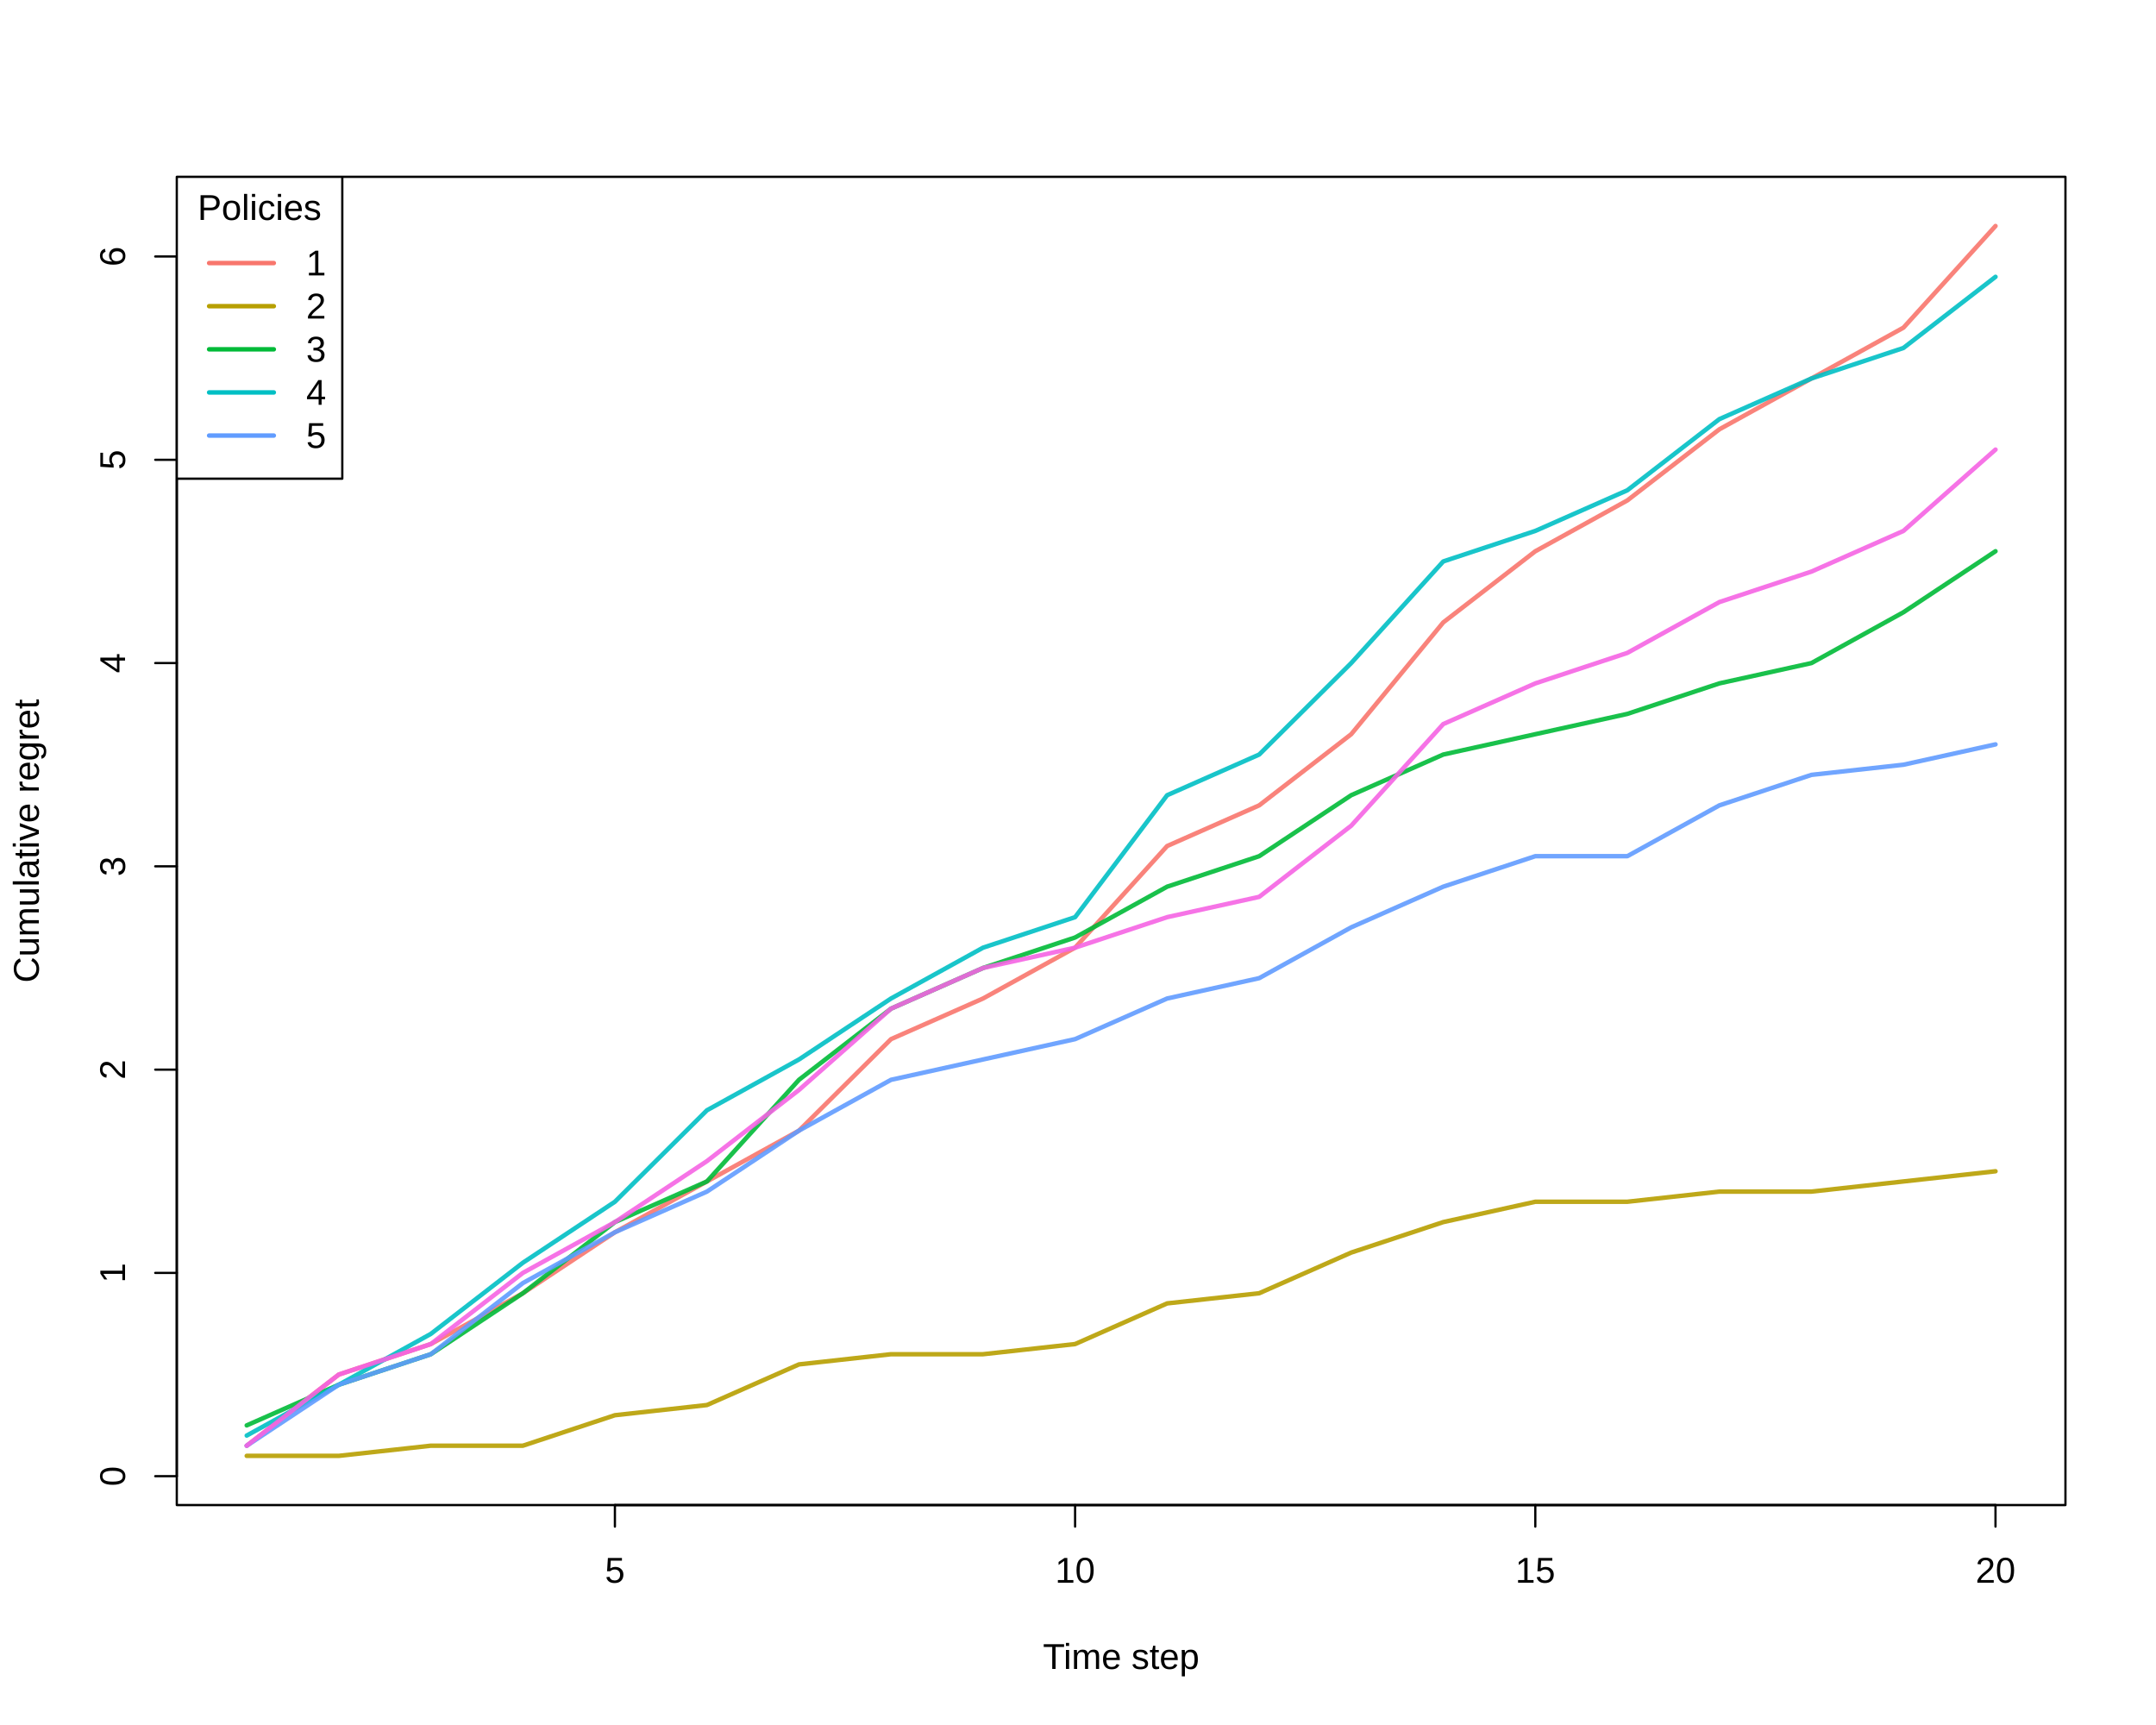
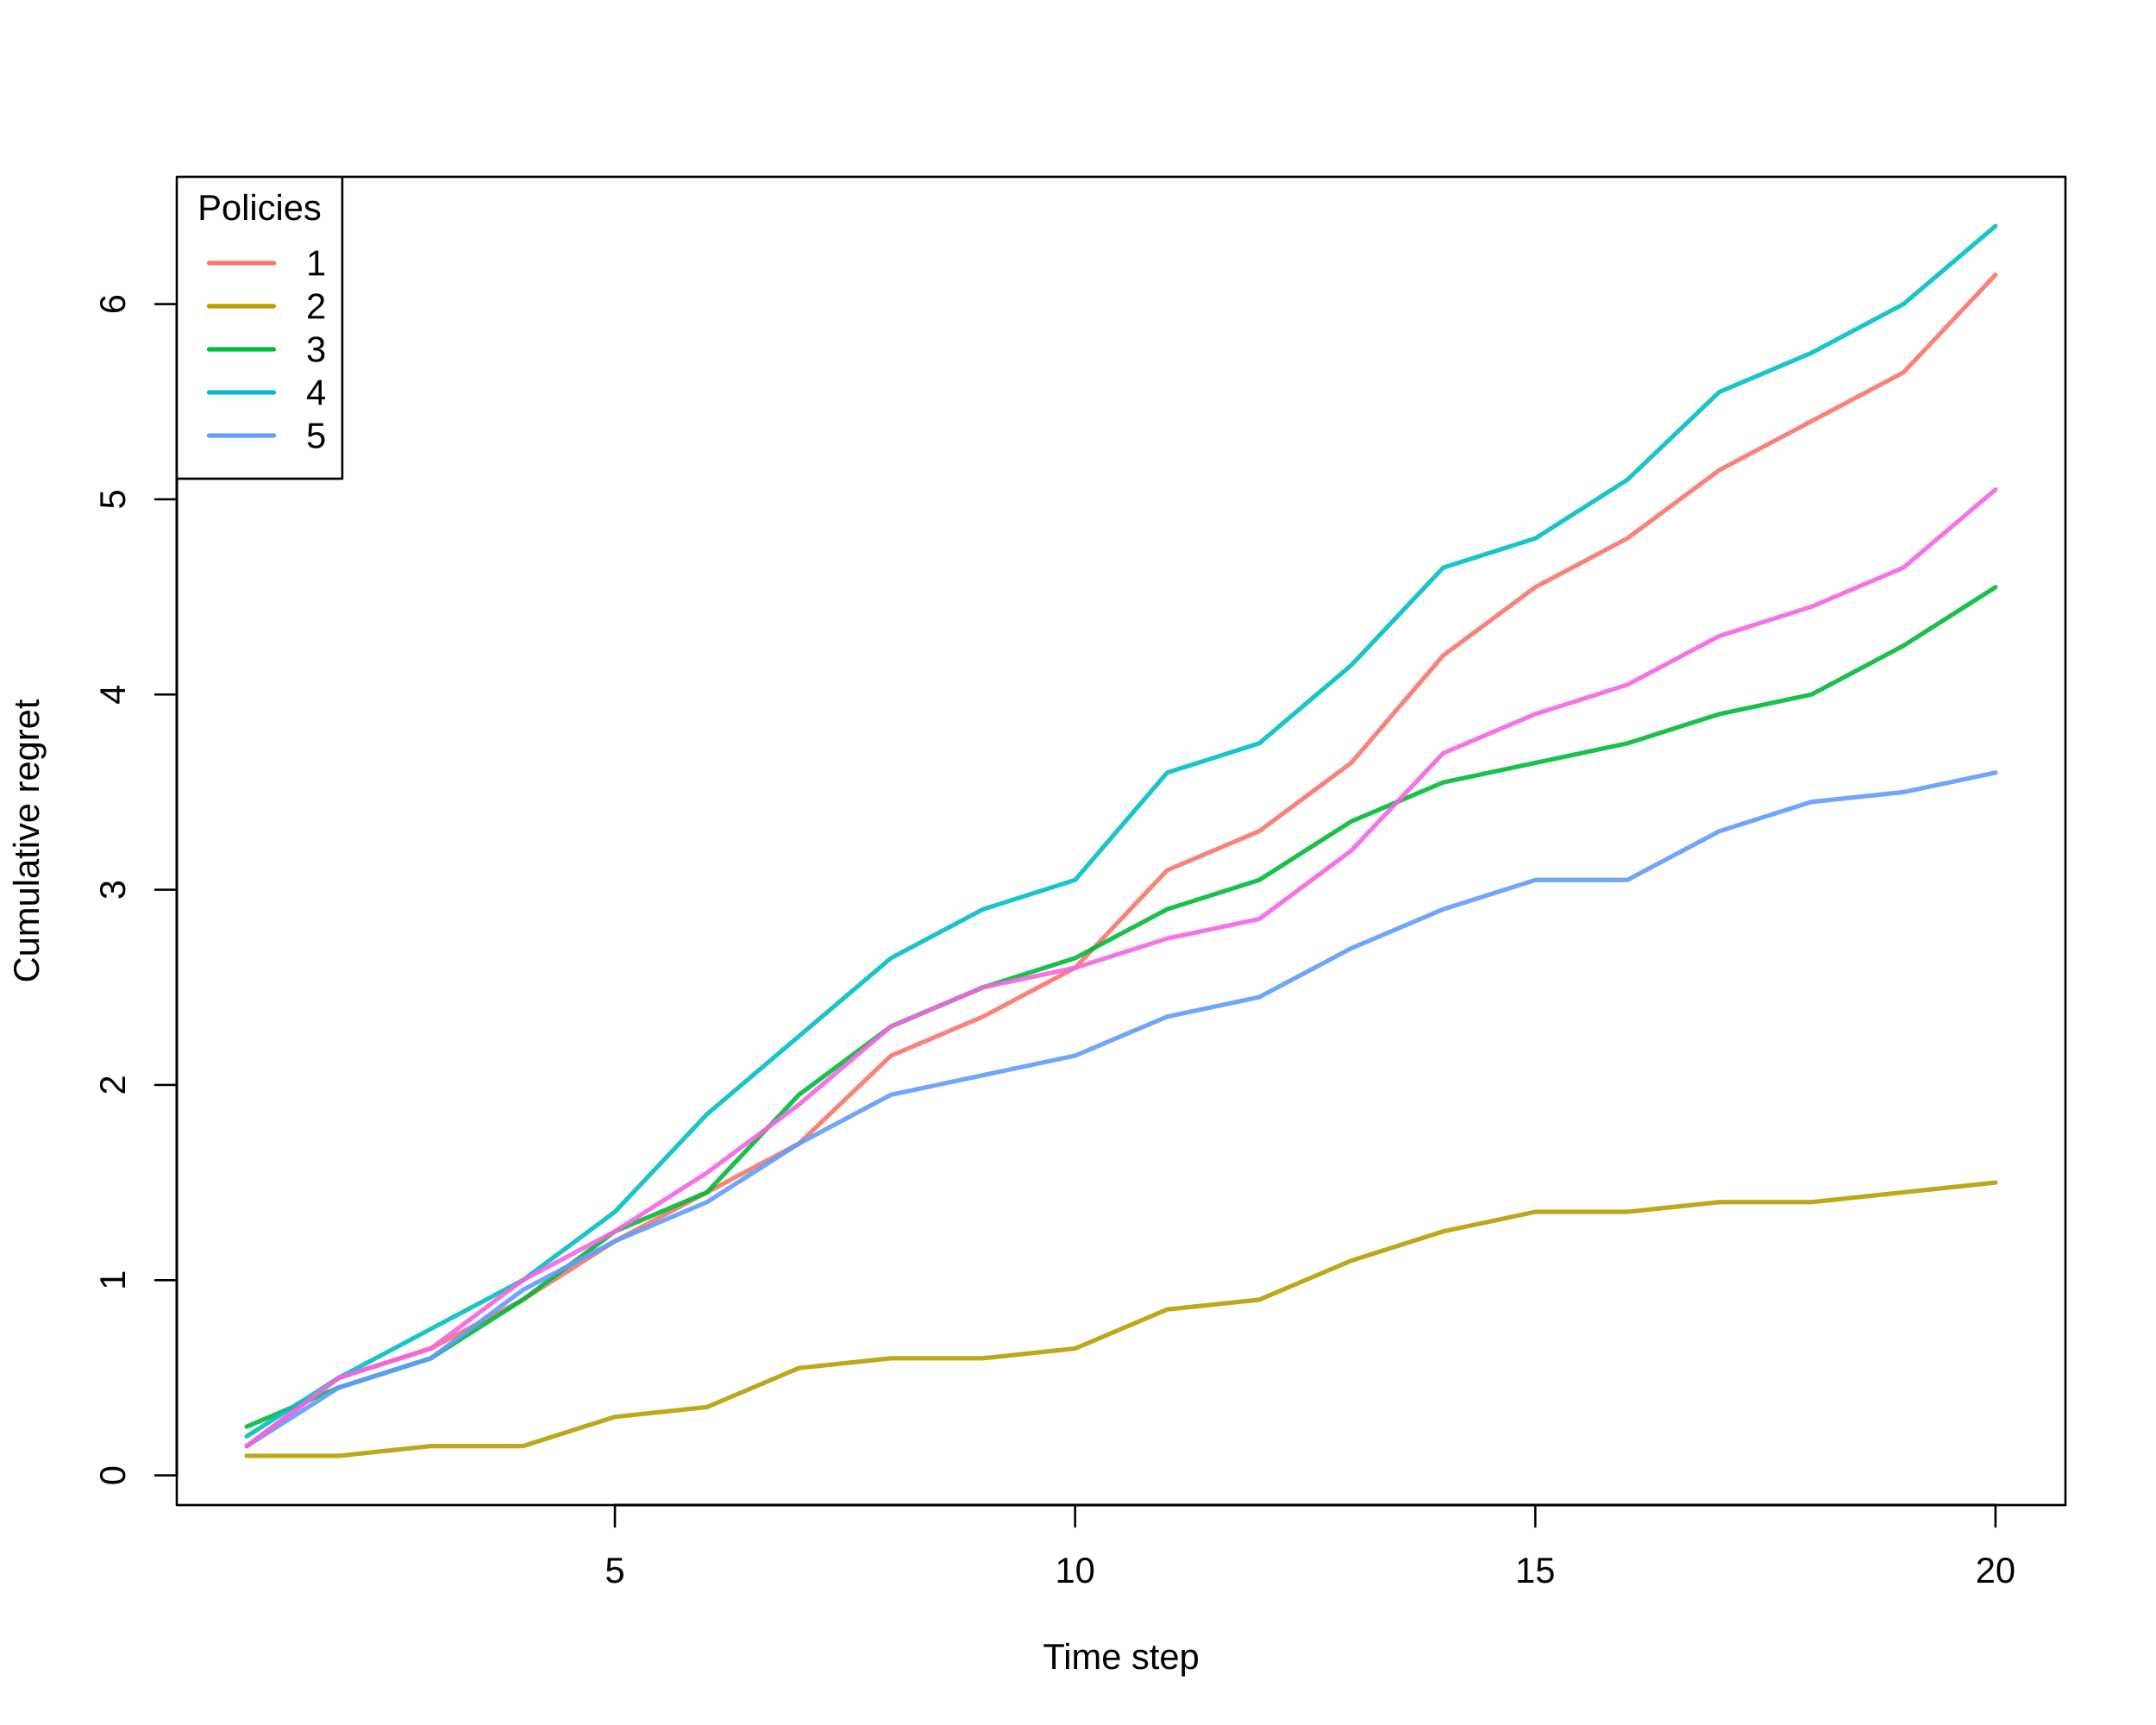
<svg xmlns="http://www.w3.org/2000/svg" viewBox="0 0 720.00 576.00">
  <defs>
    <style type="text/css">
    line, polyline, polygon, path, rect, circle {
      fill: none;
      stroke: #000000;
      stroke-linecap: round;
      stroke-linejoin: round;
      stroke-miterlimit: 10.00;
    }
  </style>
  </defs>
  <rect width="100%" height="100%" style="stroke: none; fill: #FFFFFF;" />
  <defs>
    <clipPath id="cpNTkuMDR8Njg5Ljc2fDUwMi41Nnw1OS4wNA==">
      <rect x="59.04" y="59.04" width="630.72" height="443.52" />
    </clipPath>
  </defs>
-   <polyline points="82.40,482.74 113.14,458.98 143.87,448.80 174.61,431.83 205.35,411.47 236.08,394.50 266.82,377.53 297.56,346.98 328.29,333.41 359.03,316.44 389.77,282.50 420.51,268.92 451.24,245.16 481.98,207.83 512.72,184.07 543.45,167.10 574.19,143.35 604.93,126.38 635.66,109.41 666.40,75.47 " style="stroke-width: 1.50; stroke: #F8766D; stroke-opacity: 0.90;" clip-path="url(#cpNTkuMDR8Njg5Ljc2fDUwMi41Nnw1OS4wNA==)" />
-   <polyline points="82.40,486.13 113.14,486.13 143.87,482.74 174.61,482.74 205.35,472.56 236.08,469.16 266.82,455.59 297.56,452.19 328.29,452.19 359.03,448.80 389.77,435.22 420.51,431.83 451.24,418.25 481.98,408.07 512.72,401.28 543.45,401.28 574.19,397.89 604.93,397.89 635.66,394.50 666.40,391.10 " style="stroke-width: 1.50; stroke: #B79F00; stroke-opacity: 0.90;" clip-path="url(#cpNTkuMDR8Njg5Ljc2fDUwMi41Nnw1OS4wNA==)" />
-   <polyline points="82.40,475.95 113.14,462.38 143.87,452.19 174.61,431.83 205.35,408.07 236.08,394.50 266.82,360.56 297.56,336.80 328.29,323.22 359.03,313.04 389.77,296.07 420.51,285.89 451.24,265.53 481.98,251.95 512.72,245.16 543.45,238.38 574.19,228.19 604.93,221.41 635.66,204.44 666.40,184.07 " style="stroke-width: 1.50; stroke: #00BA38; stroke-opacity: 0.90;" clip-path="url(#cpNTkuMDR8Njg5Ljc2fDUwMi41Nnw1OS4wNA==)" />
-   <polyline points="82.40,479.35 113.14,462.38 143.87,445.41 174.61,421.65 205.35,401.28 236.08,370.74 266.82,353.77 297.56,333.41 328.29,316.44 359.03,306.25 389.77,265.53 420.51,251.95 451.24,221.41 481.98,187.47 512.72,177.28 543.45,163.71 574.19,139.95 604.93,126.38 635.66,116.19 666.40,92.44 " style="stroke-width: 1.50; stroke: #00BFC4; stroke-opacity: 0.90;" clip-path="url(#cpNTkuMDR8Njg5Ljc2fDUwMi41Nnw1OS4wNA==)" />
-   <polyline points="82.40,482.74 113.14,462.38 143.87,452.19 174.61,428.44 205.35,411.47 236.08,397.89 266.82,377.53 297.56,360.56 328.29,353.77 359.03,346.98 389.77,333.41 420.51,326.62 451.24,309.65 481.98,296.07 512.72,285.89 543.45,285.89 574.19,268.92 604.93,258.74 635.66,255.35 666.40,248.56 " style="stroke-width: 1.50; stroke: #619CFF; stroke-opacity: 0.90;" clip-path="url(#cpNTkuMDR8Njg5Ljc2fDUwMi41Nnw1OS4wNA==)" />
-   <polyline points="82.40,482.74 113.14,458.98 143.87,448.80 174.61,425.04 205.35,408.07 236.08,387.71 266.82,363.95 297.56,336.80 328.29,323.22 359.03,316.44 389.77,306.25 420.51,299.47 451.24,275.71 481.98,241.77 512.72,228.19 543.45,218.01 574.19,201.04 604.93,190.86 635.66,177.28 666.40,150.13 " style="stroke-width: 1.50; stroke: #F564E3; stroke-opacity: 0.90;" clip-path="url(#cpNTkuMDR8Njg5Ljc2fDUwMi41Nnw1OS4wNA==)" />
+   <polyline points="82.40,482.87 113.14,460.06 143.87,450.28 174.61,433.99 205.35,414.43 236.08,398.13 266.82,381.84 297.56,352.50 328.29,339.47 359.03,323.17 389.77,290.58 420.51,277.54 451.24,254.73 481.98,218.87 512.72,196.06 543.45,179.76 574.19,156.95 604.93,140.65 635.66,124.36 666.40,91.76 " style="stroke-width: 1.50; stroke: #F8766D; stroke-opacity: 0.90;" clip-path="url(#cpNTkuMDR8Njg5Ljc2fDUwMi41Nnw1OS4wNA==)" />
+   <polyline points="82.40,486.13 113.14,486.13 143.87,482.87 174.61,482.87 205.35,473.10 236.08,469.84 266.82,456.80 297.56,453.54 328.29,453.54 359.03,450.28 389.77,437.24 420.51,433.99 451.24,420.95 481.98,411.17 512.72,404.65 543.45,404.65 574.19,401.39 604.93,401.39 635.66,398.13 666.40,394.87 " style="stroke-width: 1.50; stroke: #B79F00; stroke-opacity: 0.90;" clip-path="url(#cpNTkuMDR8Njg5Ljc2fDUwMi41Nnw1OS4wNA==)" />
+   <polyline points="82.40,476.36 113.14,463.32 143.87,453.54 174.61,433.99 205.35,411.17 236.08,398.13 266.82,365.54 297.56,342.73 328.29,329.69 359.03,319.91 389.77,303.61 420.51,293.84 451.24,274.28 481.98,261.24 512.72,254.73 543.45,248.21 574.19,238.43 604.93,231.91 635.66,215.61 666.40,196.06 " style="stroke-width: 1.50; stroke: #00BA38; stroke-opacity: 0.90;" clip-path="url(#cpNTkuMDR8Njg5Ljc2fDUwMi41Nnw1OS4wNA==)" />
+   <polyline points="82.40,479.61 113.14,460.06 143.87,443.76 174.61,427.47 205.35,404.65 236.08,372.06 266.82,345.99 297.56,319.91 328.29,303.61 359.03,293.84 389.77,257.99 420.51,248.21 451.24,222.13 481.98,189.54 512.72,179.76 543.45,160.21 574.19,130.87 604.93,117.84 635.66,101.54 666.40,75.47 " style="stroke-width: 1.50; stroke: #00BFC4; stroke-opacity: 0.90;" clip-path="url(#cpNTkuMDR8Njg5Ljc2fDUwMi41Nnw1OS4wNA==)" />
+   <polyline points="82.40,482.87 113.14,463.32 143.87,453.54 174.61,430.73 205.35,414.43 236.08,401.39 266.82,381.84 297.56,365.54 328.29,359.02 359.03,352.50 389.77,339.47 420.51,332.95 451.24,316.65 481.98,303.61 512.72,293.84 543.45,293.84 574.19,277.54 604.93,267.76 635.66,264.50 666.40,257.99 " style="stroke-width: 1.50; stroke: #619CFF; stroke-opacity: 0.90;" clip-path="url(#cpNTkuMDR8Njg5Ljc2fDUwMi41Nnw1OS4wNA==)" />
+   <polyline points="82.40,482.87 113.14,460.06 143.87,450.28 174.61,427.47 205.35,411.17 236.08,391.61 266.82,368.80 297.56,342.73 328.29,329.69 359.03,323.17 389.77,313.39 420.51,306.87 451.24,284.06 481.98,251.47 512.72,238.43 543.45,228.65 574.19,212.36 604.93,202.58 635.66,189.54 666.40,163.47 " style="stroke-width: 1.50; stroke: #F564E3; stroke-opacity: 0.90;" clip-path="url(#cpNTkuMDR8Njg5Ljc2fDUwMi41Nnw1OS4wNA==)" />
  <defs>
    <clipPath id="cpMC4wMHw3MjAuMDB8NTc2LjAwfDAuMDA=">
      <rect x="0.00" y="0.00" width="720.00" height="576.00" />
    </clipPath>
  </defs>
  <line x1="205.35" y1="502.56" x2="666.40" y2="502.56" style="stroke-width: 0.75;" clip-path="url(#cpMC4wMHw3MjAuMDB8NTc2LjAwfDAuMDA=)" />
  <line x1="205.35" y1="502.56" x2="205.35" y2="509.76" style="stroke-width: 0.75;" clip-path="url(#cpMC4wMHw3MjAuMDB8NTc2LjAwfDAuMDA=)" />
  <line x1="359.03" y1="502.56" x2="359.03" y2="509.76" style="stroke-width: 0.75;" clip-path="url(#cpMC4wMHw3MjAuMDB8NTc2LjAwfDAuMDA=)" />
  <line x1="512.72" y1="502.56" x2="512.72" y2="509.76" style="stroke-width: 0.75;" clip-path="url(#cpMC4wMHw3MjAuMDB8NTc2LjAwfDAuMDA=)" />
  <line x1="666.40" y1="502.56" x2="666.40" y2="509.76" style="stroke-width: 0.75;" clip-path="url(#cpMC4wMHw3MjAuMDB8NTc2LjAwfDAuMDA=)" />
  <g clip-path="url(#cpMC4wMHw3MjAuMDB8NTc2LjAwfDAuMDA=)">
    <text x="202.01" y="528.48" style="font-size: 12.00px; font-family: Liberation Sans;" textLength="6.67px" lengthAdjust="spacingAndGlyphs">5</text>
  </g>
  <g clip-path="url(#cpMC4wMHw3MjAuMDB8NTc2LjAwfDAuMDA=)">
    <text x="352.36" y="528.48" style="font-size: 12.00px; font-family: Liberation Sans;" textLength="13.34px" lengthAdjust="spacingAndGlyphs">10</text>
  </g>
  <g clip-path="url(#cpMC4wMHw3MjAuMDB8NTc2LjAwfDAuMDA=)">
    <text x="506.04" y="528.48" style="font-size: 12.00px; font-family: Liberation Sans;" textLength="13.34px" lengthAdjust="spacingAndGlyphs">15</text>
  </g>
  <g clip-path="url(#cpMC4wMHw3MjAuMDB8NTc2LjAwfDAuMDA=)">
    <text x="659.73" y="528.48" style="font-size: 12.00px; font-family: Liberation Sans;" textLength="13.34px" lengthAdjust="spacingAndGlyphs">20</text>
  </g>
-   <line x1="59.04" y1="492.92" x2="59.04" y2="85.65" style="stroke-width: 0.75;" clip-path="url(#cpMC4wMHw3MjAuMDB8NTc2LjAwfDAuMDA=)" />
-   <line x1="59.04" y1="492.92" x2="51.84" y2="492.92" style="stroke-width: 0.75;" clip-path="url(#cpMC4wMHw3MjAuMDB8NTc2LjAwfDAuMDA=)" />
-   <line x1="59.04" y1="425.04" x2="51.84" y2="425.04" style="stroke-width: 0.75;" clip-path="url(#cpMC4wMHw3MjAuMDB8NTc2LjAwfDAuMDA=)" />
-   <line x1="59.04" y1="357.16" x2="51.84" y2="357.16" style="stroke-width: 0.75;" clip-path="url(#cpMC4wMHw3MjAuMDB8NTc2LjAwfDAuMDA=)" />
-   <line x1="59.04" y1="289.28" x2="51.84" y2="289.28" style="stroke-width: 0.75;" clip-path="url(#cpMC4wMHw3MjAuMDB8NTc2LjAwfDAuMDA=)" />
-   <line x1="59.04" y1="221.41" x2="51.84" y2="221.41" style="stroke-width: 0.75;" clip-path="url(#cpMC4wMHw3MjAuMDB8NTc2LjAwfDAuMDA=)" />
-   <line x1="59.04" y1="153.53" x2="51.84" y2="153.53" style="stroke-width: 0.75;" clip-path="url(#cpMC4wMHw3MjAuMDB8NTc2LjAwfDAuMDA=)" />
-   <line x1="59.04" y1="85.65" x2="51.84" y2="85.65" style="stroke-width: 0.75;" clip-path="url(#cpMC4wMHw3MjAuMDB8NTc2LjAwfDAuMDA=)" />
+   <line x1="59.04" y1="492.65" x2="59.04" y2="101.54" style="stroke-width: 0.75;" clip-path="url(#cpMC4wMHw3MjAuMDB8NTc2LjAwfDAuMDA=)" />
+   <line x1="59.04" y1="492.65" x2="51.84" y2="492.65" style="stroke-width: 0.75;" clip-path="url(#cpMC4wMHw3MjAuMDB8NTc2LjAwfDAuMDA=)" />
+   <line x1="59.04" y1="427.47" x2="51.84" y2="427.47" style="stroke-width: 0.75;" clip-path="url(#cpMC4wMHw3MjAuMDB8NTc2LjAwfDAuMDA=)" />
+   <line x1="59.04" y1="362.28" x2="51.84" y2="362.28" style="stroke-width: 0.75;" clip-path="url(#cpMC4wMHw3MjAuMDB8NTc2LjAwfDAuMDA=)" />
+   <line x1="59.04" y1="297.10" x2="51.84" y2="297.10" style="stroke-width: 0.75;" clip-path="url(#cpMC4wMHw3MjAuMDB8NTc2LjAwfDAuMDA=)" />
+   <line x1="59.04" y1="231.91" x2="51.84" y2="231.91" style="stroke-width: 0.75;" clip-path="url(#cpMC4wMHw3MjAuMDB8NTc2LjAwfDAuMDA=)" />
+   <line x1="59.04" y1="166.73" x2="51.84" y2="166.73" style="stroke-width: 0.75;" clip-path="url(#cpMC4wMHw3MjAuMDB8NTc2LjAwfDAuMDA=)" />
+   <line x1="59.04" y1="101.54" x2="51.84" y2="101.54" style="stroke-width: 0.75;" clip-path="url(#cpMC4wMHw3MjAuMDB8NTc2LjAwfDAuMDA=)" />
  <g clip-path="url(#cpMC4wMHw3MjAuMDB8NTc2LjAwfDAuMDA=)">
-     <text transform="translate(41.76,496.26) rotate(-90)" style="font-size: 12.00px; font-family: Liberation Sans;" textLength="6.67px" lengthAdjust="spacingAndGlyphs">0</text>
+     <text transform="translate(41.76,495.99) rotate(-90)" style="font-size: 12.00px; font-family: Liberation Sans;" textLength="6.67px" lengthAdjust="spacingAndGlyphs">0</text>
  </g>
  <g clip-path="url(#cpMC4wMHw3MjAuMDB8NTc2LjAwfDAuMDA=)">
-     <text transform="translate(41.76,428.38) rotate(-90)" style="font-size: 12.00px; font-family: Liberation Sans;" textLength="6.67px" lengthAdjust="spacingAndGlyphs">1</text>
+     <text transform="translate(41.76,430.80) rotate(-90)" style="font-size: 12.00px; font-family: Liberation Sans;" textLength="6.67px" lengthAdjust="spacingAndGlyphs">1</text>
  </g>
  <g clip-path="url(#cpMC4wMHw3MjAuMDB8NTc2LjAwfDAuMDA=)">
-     <text transform="translate(41.76,360.50) rotate(-90)" style="font-size: 12.00px; font-family: Liberation Sans;" textLength="6.67px" lengthAdjust="spacingAndGlyphs">2</text>
+     <text transform="translate(41.76,365.62) rotate(-90)" style="font-size: 12.00px; font-family: Liberation Sans;" textLength="6.67px" lengthAdjust="spacingAndGlyphs">2</text>
  </g>
  <g clip-path="url(#cpMC4wMHw3MjAuMDB8NTc2LjAwfDAuMDA=)">
-     <text transform="translate(41.76,292.62) rotate(-90)" style="font-size: 12.00px; font-family: Liberation Sans;" textLength="6.67px" lengthAdjust="spacingAndGlyphs">3</text>
+     <text transform="translate(41.76,300.43) rotate(-90)" style="font-size: 12.00px; font-family: Liberation Sans;" textLength="6.67px" lengthAdjust="spacingAndGlyphs">3</text>
  </g>
  <g clip-path="url(#cpMC4wMHw3MjAuMDB8NTc2LjAwfDAuMDA=)">
-     <text transform="translate(41.76,224.74) rotate(-90)" style="font-size: 12.00px; font-family: Liberation Sans;" textLength="6.67px" lengthAdjust="spacingAndGlyphs">4</text>
+     <text transform="translate(41.76,235.25) rotate(-90)" style="font-size: 12.00px; font-family: Liberation Sans;" textLength="6.67px" lengthAdjust="spacingAndGlyphs">4</text>
  </g>
  <g clip-path="url(#cpMC4wMHw3MjAuMDB8NTc2LjAwfDAuMDA=)">
-     <text transform="translate(41.76,156.86) rotate(-90)" style="font-size: 12.00px; font-family: Liberation Sans;" textLength="6.67px" lengthAdjust="spacingAndGlyphs">5</text>
+     <text transform="translate(41.76,170.06) rotate(-90)" style="font-size: 12.00px; font-family: Liberation Sans;" textLength="6.67px" lengthAdjust="spacingAndGlyphs">5</text>
  </g>
  <g clip-path="url(#cpMC4wMHw3MjAuMDB8NTc2LjAwfDAuMDA=)">
-     <text transform="translate(41.76,88.98) rotate(-90)" style="font-size: 12.00px; font-family: Liberation Sans;" textLength="6.67px" lengthAdjust="spacingAndGlyphs">6</text>
+     <text transform="translate(41.76,104.88) rotate(-90)" style="font-size: 12.00px; font-family: Liberation Sans;" textLength="6.67px" lengthAdjust="spacingAndGlyphs">6</text>
  </g>
  <g clip-path="url(#cpMC4wMHw3MjAuMDB8NTc2LjAwfDAuMDA=)">
    <text x="348.29" y="557.28" style="font-size: 12.00px; font-family: Liberation Sans;" textLength="52.22px" lengthAdjust="spacingAndGlyphs">Time step</text>
  </g>
  <g clip-path="url(#cpMC4wMHw3MjAuMDB8NTc2LjAwfDAuMDA=)">
    <text transform="translate(12.96,328.15) rotate(-90)" style="font-size: 12.00px; font-family: Liberation Sans;" textLength="94.70px" lengthAdjust="spacingAndGlyphs">Cumulative regret</text>
  </g>
  <polyline points="59.04,502.56 689.76,502.56 689.76,59.04 59.04,59.04 59.04,502.56 " style="stroke-width: 0.75;" clip-path="url(#cpMC4wMHw3MjAuMDB8NTc2LjAwfDAuMDA=)" />
  <defs>
    <clipPath id="cpNTkuMDR8Njg5Ljc2fDUwMi41Nnw1OS4wNA==">
      <rect x="59.04" y="59.04" width="630.72" height="443.52" />
    </clipPath>
  </defs>
  <rect x="59.04" y="59.04" width="55.27" height="100.80" style="stroke-width: 0.75; fill: #FFFFFF;" clip-path="url(#cpNTkuMDR8Njg5Ljc2fDUwMi41Nnw1OS4wNA==)" />
  <line x1="69.84" y1="87.84" x2="91.44" y2="87.84" style="stroke-width: 1.50; stroke: #F8766D;" clip-path="url(#cpNTkuMDR8Njg5Ljc2fDUwMi41Nnw1OS4wNA==)" />
  <line x1="69.84" y1="102.24" x2="91.44" y2="102.24" style="stroke-width: 1.50; stroke: #B79F00;" clip-path="url(#cpNTkuMDR8Njg5Ljc2fDUwMi41Nnw1OS4wNA==)" />
  <line x1="69.84" y1="116.64" x2="91.44" y2="116.64" style="stroke-width: 1.50; stroke: #00BA38;" clip-path="url(#cpNTkuMDR8Njg5Ljc2fDUwMi41Nnw1OS4wNA==)" />
  <line x1="69.84" y1="131.04" x2="91.44" y2="131.04" style="stroke-width: 1.50; stroke: #00BFC4;" clip-path="url(#cpNTkuMDR8Njg5Ljc2fDUwMi41Nnw1OS4wNA==)" />
  <line x1="69.84" y1="145.44" x2="91.44" y2="145.44" style="stroke-width: 1.50; stroke: #619CFF;" clip-path="url(#cpNTkuMDR8Njg5Ljc2fDUwMi41Nnw1OS4wNA==)" />
  <g clip-path="url(#cpNTkuMDR8Njg5Ljc2fDUwMi41Nnw1OS4wNA==)">
    <text x="66.00" y="73.44" style="font-size: 12.00px; font-family: Liberation Sans;" textLength="41.36px" lengthAdjust="spacingAndGlyphs">Policies</text>
  </g>
  <g clip-path="url(#cpNTkuMDR8Njg5Ljc2fDUwMi41Nnw1OS4wNA==)">
    <text x="102.24" y="91.97" style="font-size: 12.00px; font-family: Liberation Sans;" textLength="6.67px" lengthAdjust="spacingAndGlyphs">1</text>
  </g>
  <g clip-path="url(#cpNTkuMDR8Njg5Ljc2fDUwMi41Nnw1OS4wNA==)">
    <text x="102.24" y="106.37" style="font-size: 12.00px; font-family: Liberation Sans;" textLength="6.67px" lengthAdjust="spacingAndGlyphs">2</text>
  </g>
  <g clip-path="url(#cpNTkuMDR8Njg5Ljc2fDUwMi41Nnw1OS4wNA==)">
-     <text x="102.24" y="120.77" style="font-size: 12.00px; font-family: Liberation Sans;" textLength="6.67px" lengthAdjust="spacingAndGlyphs">3</text>
+     <text x="102.24" y="120.76" style="font-size: 12.00px; font-family: Liberation Sans;" textLength="6.67px" lengthAdjust="spacingAndGlyphs">3</text>
  </g>
  <g clip-path="url(#cpNTkuMDR8Njg5Ljc2fDUwMi41Nnw1OS4wNA==)">
    <text x="102.24" y="135.17" style="font-size: 12.00px; font-family: Liberation Sans;" textLength="6.67px" lengthAdjust="spacingAndGlyphs">4</text>
  </g>
  <g clip-path="url(#cpNTkuMDR8Njg5Ljc2fDUwMi41Nnw1OS4wNA==)">
-     <text x="102.24" y="149.56" style="font-size: 12.00px; font-family: Liberation Sans;" textLength="6.67px" lengthAdjust="spacingAndGlyphs">5</text>
+     <text x="102.24" y="149.57" style="font-size: 12.00px; font-family: Liberation Sans;" textLength="6.67px" lengthAdjust="spacingAndGlyphs">5</text>
  </g>
</svg>
